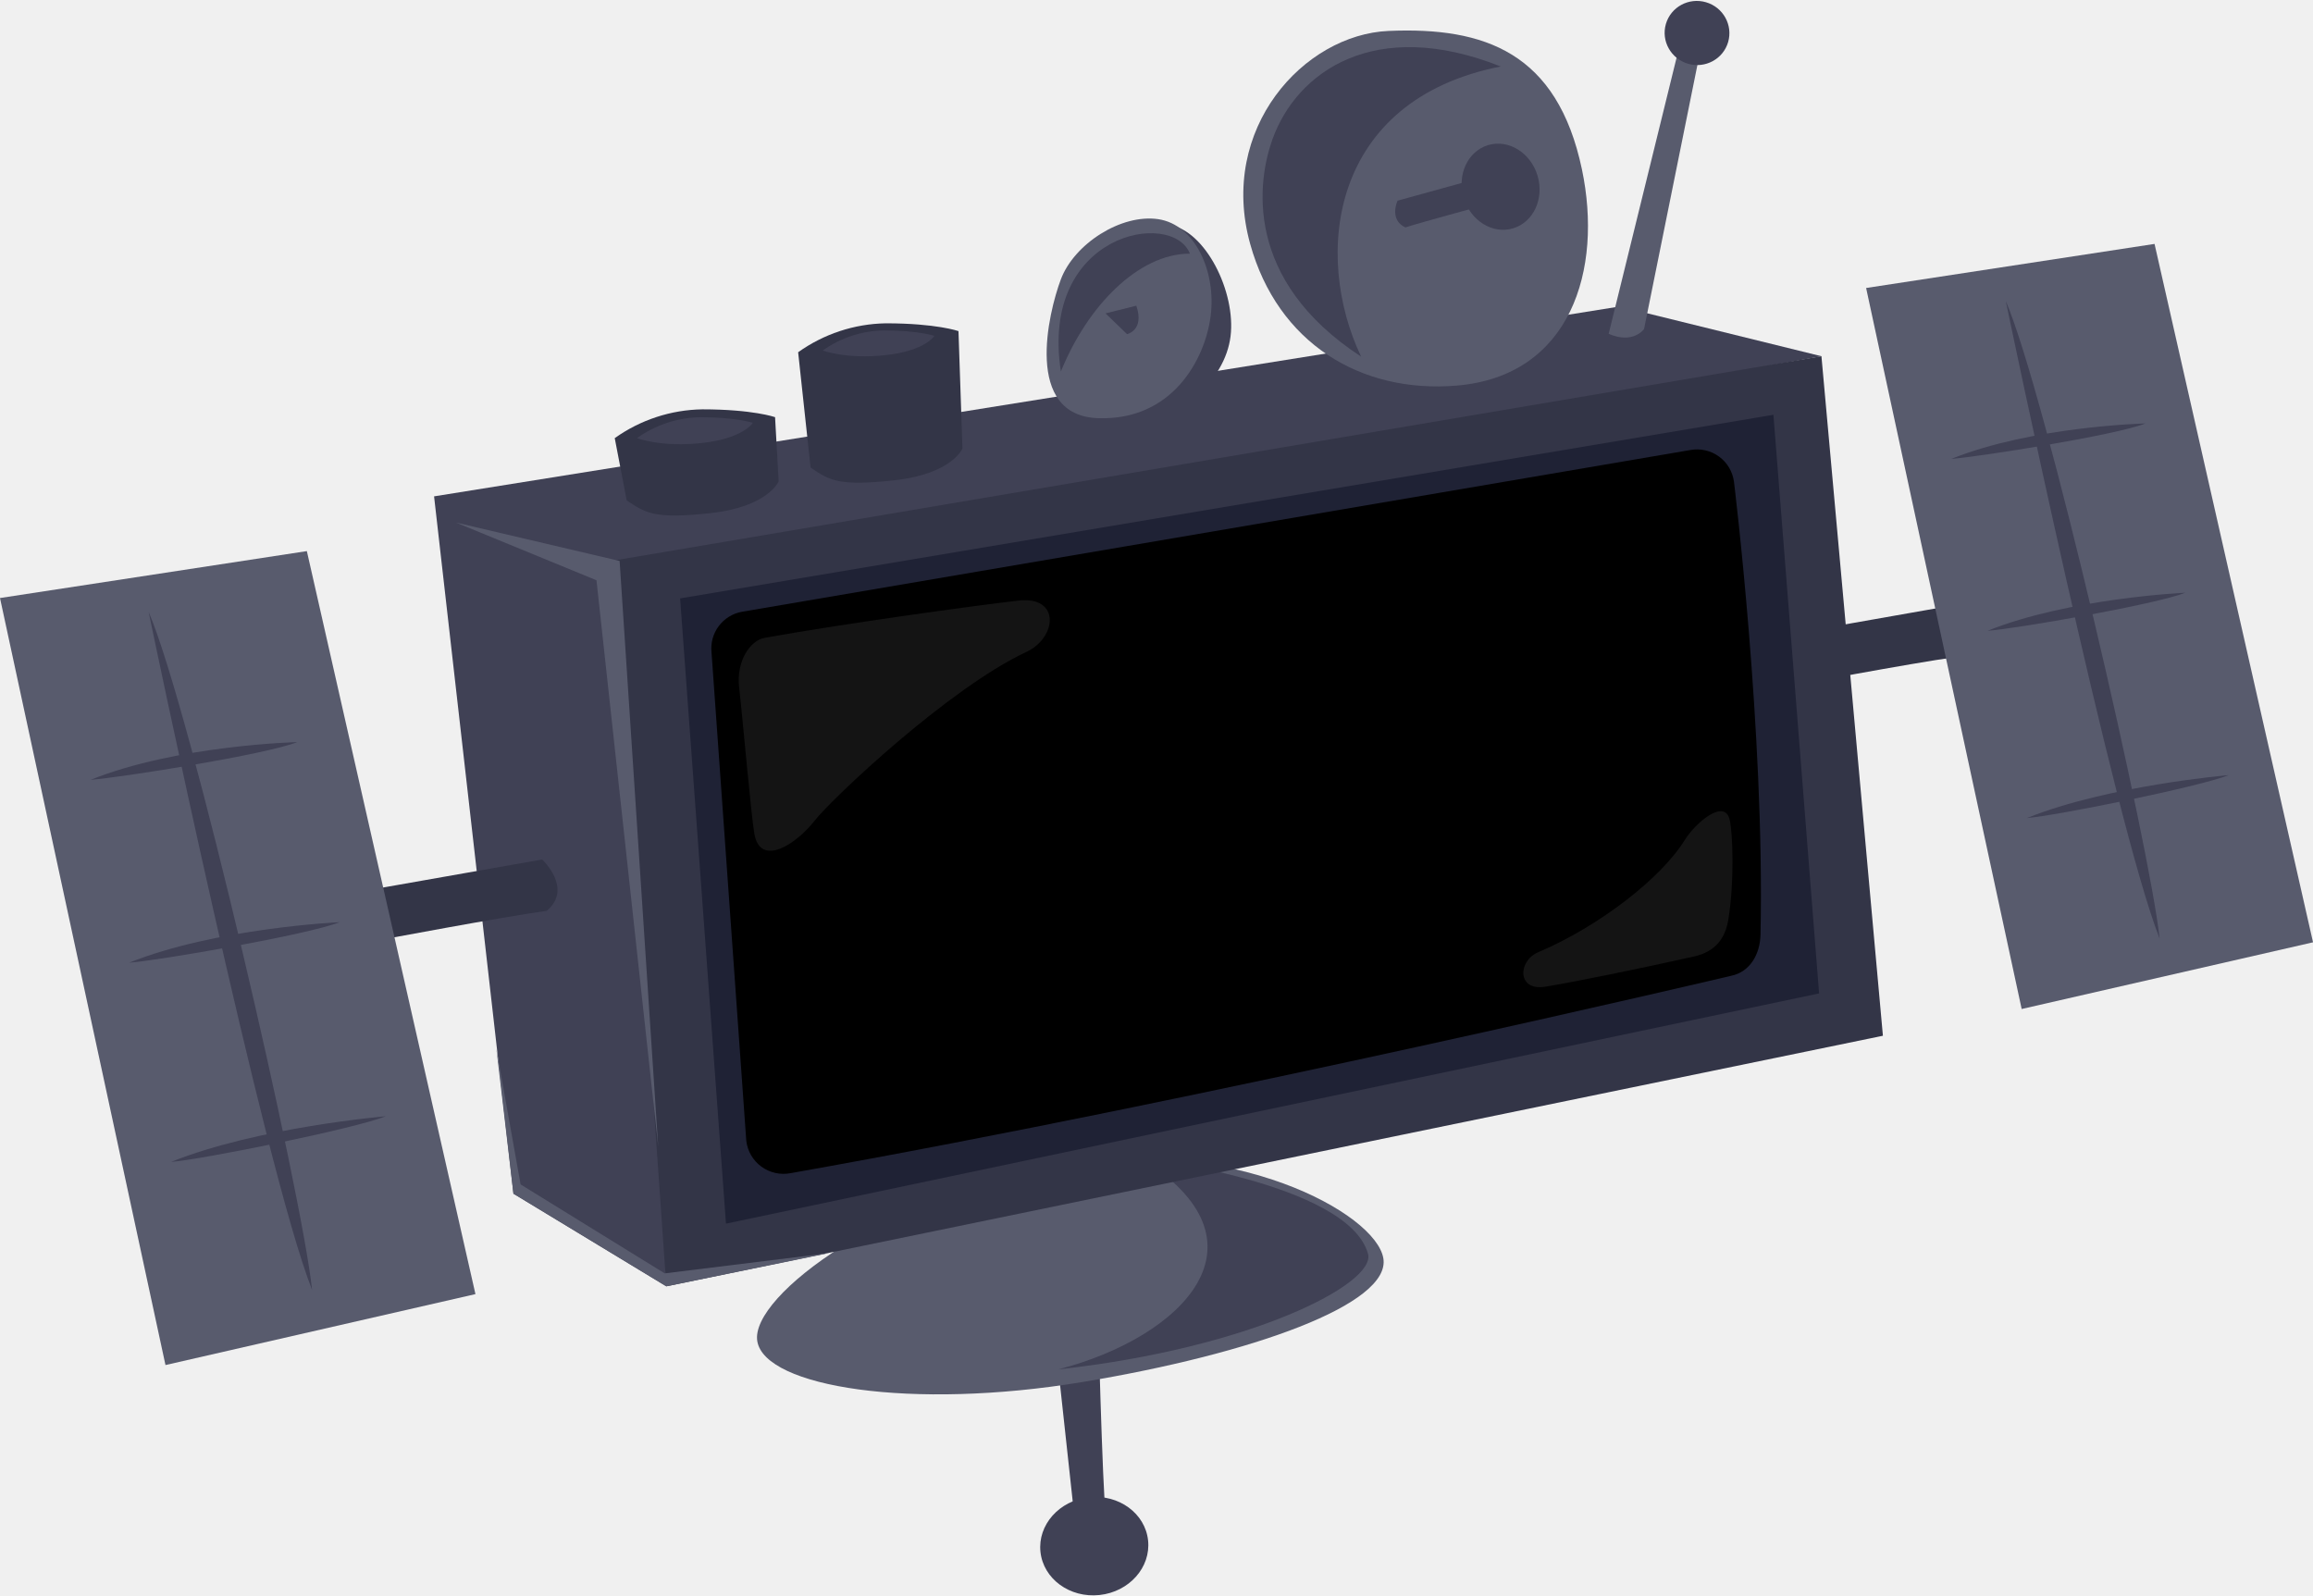
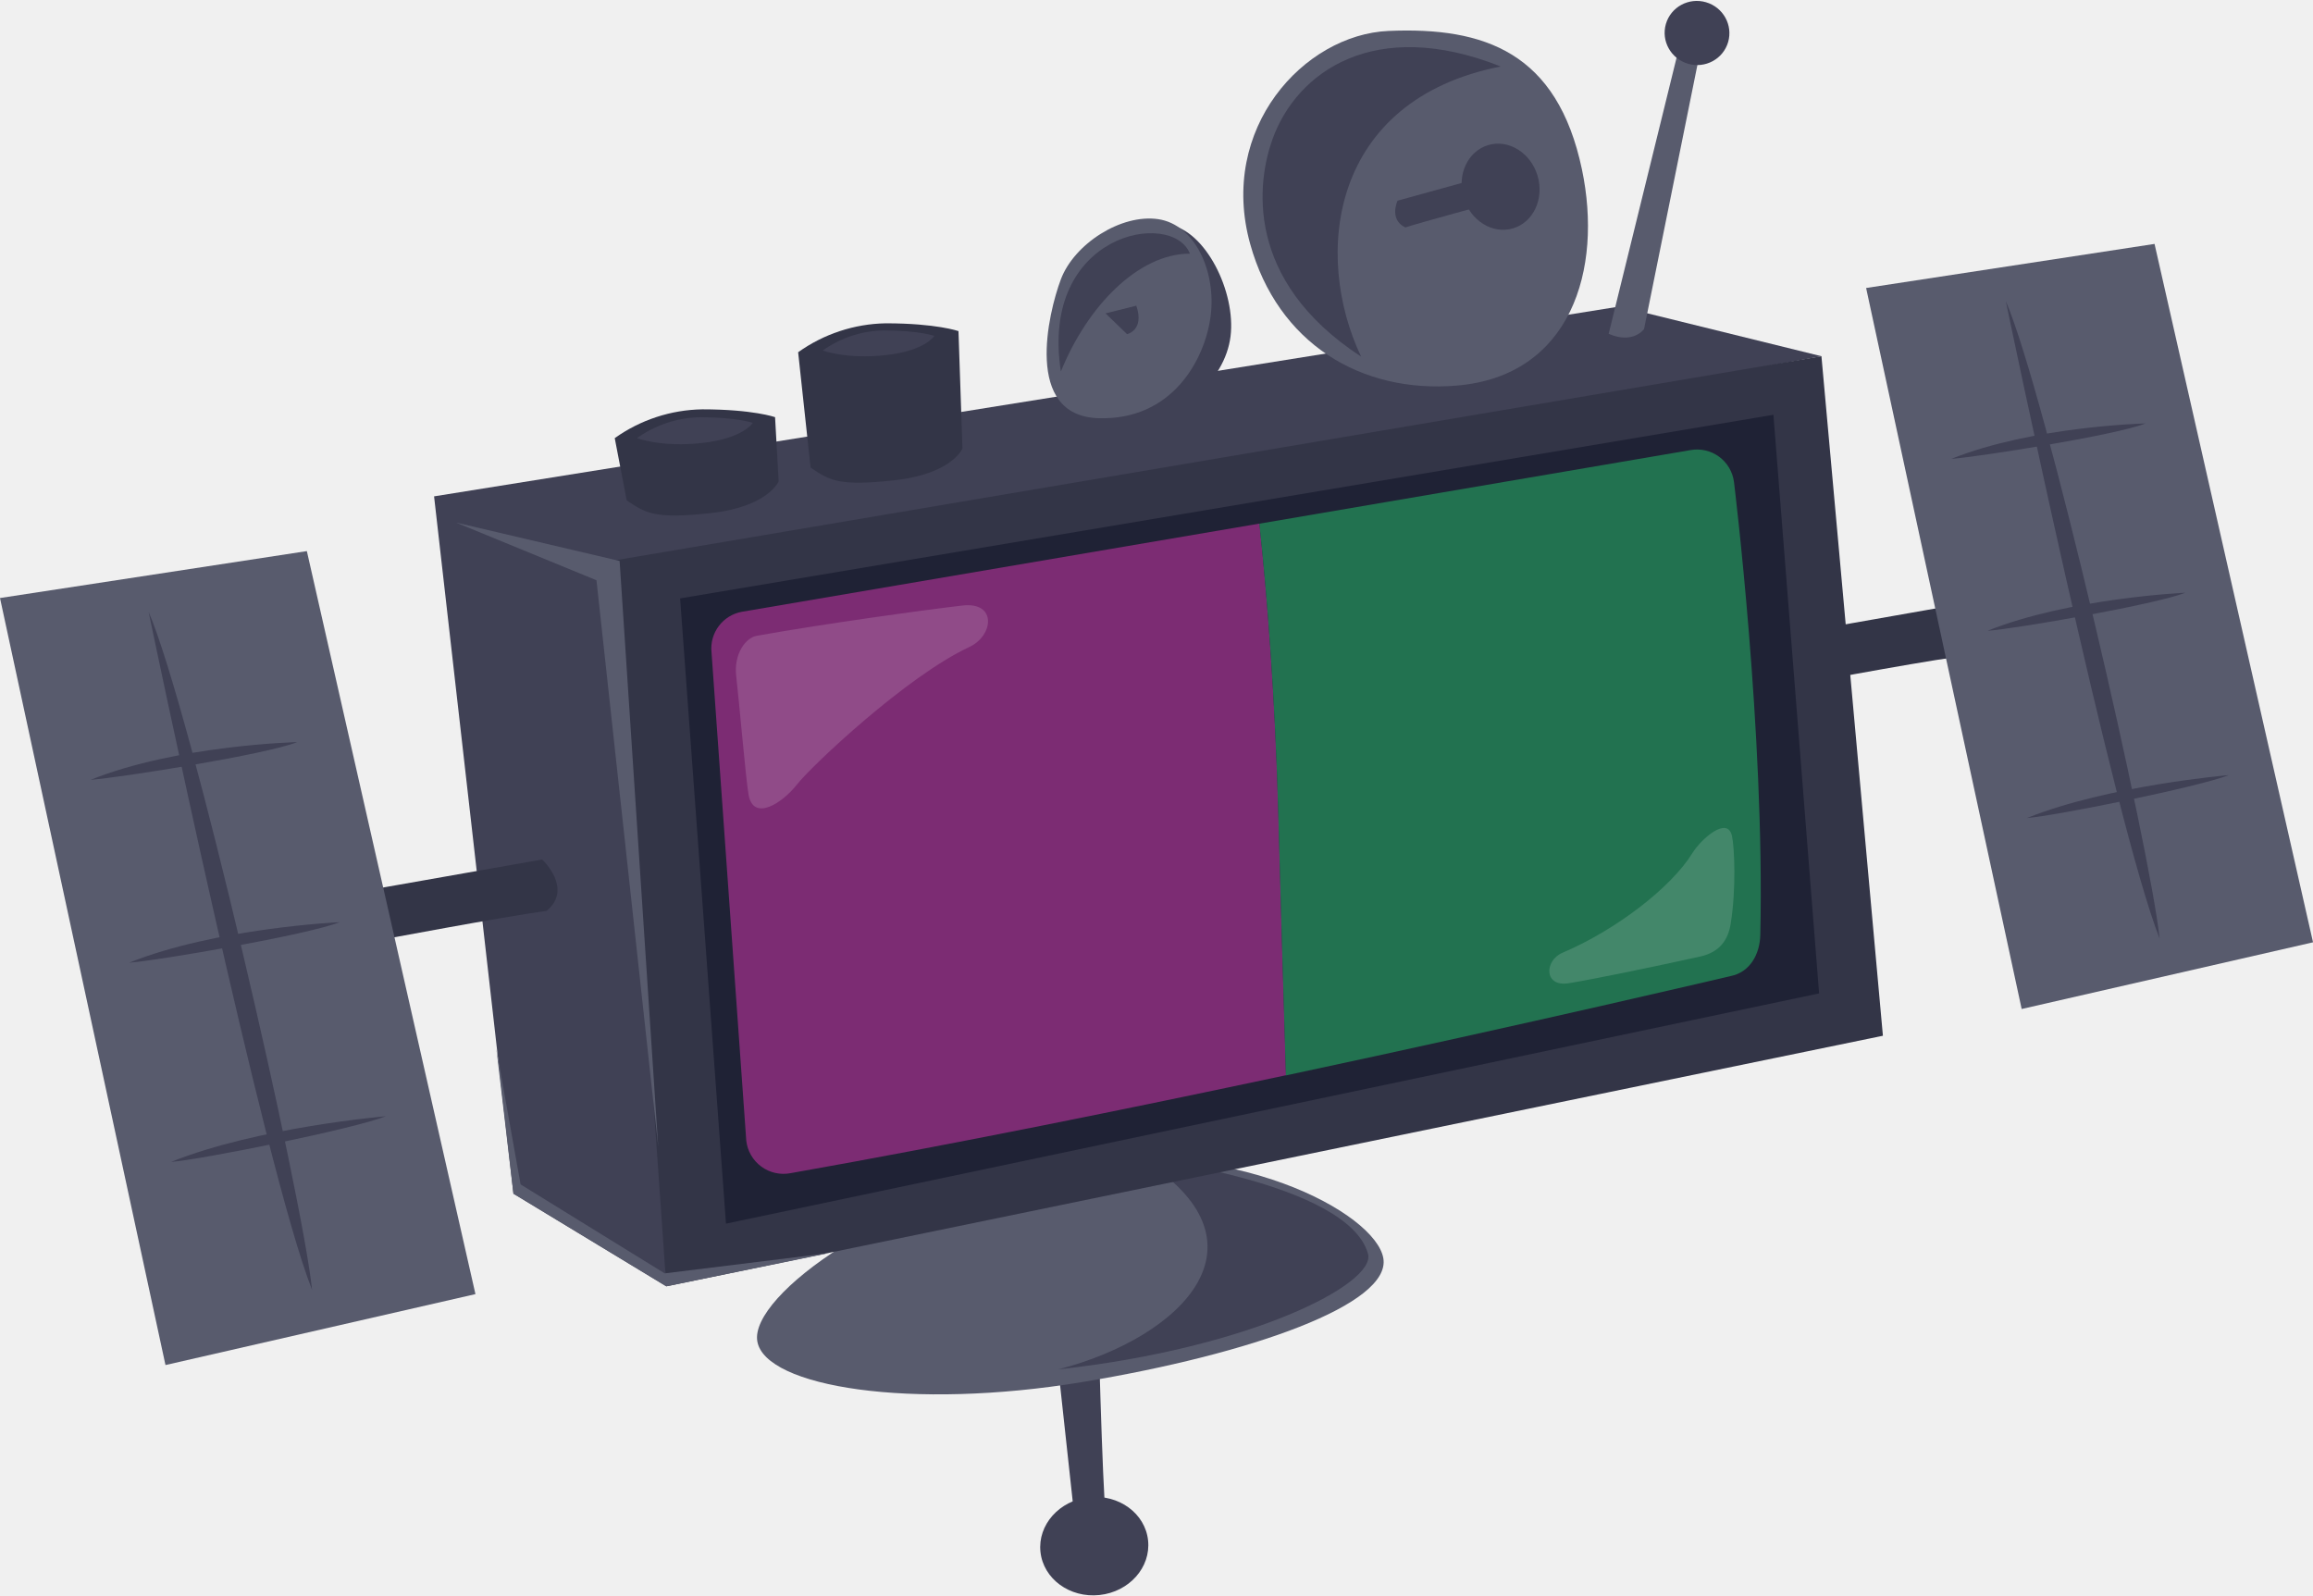
<svg xmlns="http://www.w3.org/2000/svg" viewBox="0 0 691.6 476.99">
  <g id="Layer_2" data-name="Layer 2">
    <g id="Layer_1-2" data-name="Layer 1">
      <path d="M534.1,189.79l49.41-8.7s9.34,8.69,1.34,15.36c-13.29,1.82-50.41,8.82-50.41,8.82Z" style="fill:#333547" />
      <polygon points="604.49 301.69 691.61 281.75 644.22 72.93 557.98 86.11 604.49 301.69" style="fill:#585b6d" />
      <path d="M599.74,90s32.34,156,46,190.62C642.86,253.37,611.65,117.78,599.74,90Z" style="fill:#404155" />
      <path d="M653.44,177.22s-34.82,1.6-59.17,11.39C602.86,188,644.59,180.73,653.44,177.22Z" style="fill:#404155" />
      <path d="M641.53,126.61s-33.73.82-58.09,10.6C592,136.55,632.69,130.12,641.53,126.61Z" style="fill:#404155" />
      <path d="M666.42,231.76s-36,3.05-60.36,12.83C614.65,243.93,657.57,235.27,666.42,231.76Z" style="fill:#404155" />
      <ellipse cx="327.2" cy="462.28" rx="16.18" ry="14.7" transform="translate(-47.28 37.4) rotate(-6.1)" style="fill:#404155" />
      <path d="M314.72,393.44,321.3,454a12.62,12.62,0,0,0,9.35-.48c-1-7.94-2.43-63.77-2.43-63.77Z" style="fill:#404155" />
      <path d="M323.58,413.24c51-8.45,92.36-23.32,90.05-37s-45.15-36.57-96.19-28.13-93.34,39.26-91,52.94S272.54,421.68,323.58,413.24Z" style="fill:#585b6d" />
      <path d="M340.8,346.12s62.28,7.47,68.24,28.75c2.53,9-35.17,28.28-92.57,34.57C353.76,399.8,381.83,371.31,340.8,346.12Z" style="fill:#404155" />
      <polygon points="129.79 148.41 153.52 356.91 199.23 384.61 194.28 170.32 544.62 106.51 484.28 91.64 129.79 148.41" style="fill:#404155" />
      <polygon points="184.09 167.5 199.23 384.61 563 309.69 544.62 106.51 184.09 167.5" style="fill:#333547" />
      <polygon points="203.36 178.92 217.07 365.87 543.92 297.03 530.26 124.02 203.36 178.92" style="fill:#1f2235" />
-       <path d="M212.75,195.07l10.39,146a11.2,11.2,0,0,0,13.24,9.71c125.79-22.28,281.17-59,281.17-59,5.74-1.15,8.73-6.5,8.85-12.35,1.31-60.56-7.93-135.36-7.93-135.36a11.12,11.12,0,0,0-13-9.52L221.89,182.91A11.14,11.14,0,0,0,212.75,195.07Z" />
-       <path d="M228.6,190.72c-4.13.75-8.56,6.71-7.58,15s3.53,37.83,4.54,43.59c1.8,10.17,12.59,3,17.89-3.78s40.36-39.85,63.47-50.62c9.08-4.24,10.28-16.8-2.45-15.33S252.92,186.35,228.6,190.72Z" style="fill:#141414" />
-       <path d="M506.48,286c6.59-1.47,9.43-5.58,10.32-11.16,1.88-11.78,1.26-25.72.42-29.59-1.49-6.84-10.37.91-13.42,5.85-7.08,11.47-25.62,25.87-43.86,33.61-6.17,2.62-6.35,11.69,2.08,10.32S490.4,289.6,506.48,286Z" style="fill:#141414" />
+       <path d="M376.6,156.55,221.89,182.91a11.14,11.14,0,0,0-9.14,12.16l10.39,146a11.2,11.2,0,0,0,13.24,9.71c48.52-8.59,101.44-19.34,148.15-29.29-.76-24.75-1.57-52.15-2.28-78.21C381.3,208.62,379,179.43,376.6,156.55Z" style="fill:#7c2c73" />
+       <path d="M518.47,144.1a11.12,11.12,0,0,0-13-9.52l-128.91,22c2.44,22.88,4.7,52.07,5.65,86.76.71,26.06,1.52,53.46,2.28,78.21,74.39-15.86,133-29.71,133-29.71,5.74-1.15,8.73-6.5,8.85-12.35C527.71,218.9,518.47,144.1,518.47,144.1Z" style="fill:#227250" />
+       <path d="M226.28,190.1c-3.35.6-6.94,5.44-6.14,12.15s2.86,30.67,3.68,35.34c1.46,8.25,10.2,2.45,14.51-3.06s32.72-32.32,51.45-41.05c7.37-3.43,8.34-13.62-2-12.43S246,186.55,226.28,190.1Z" style="fill:#fff;opacity:0.15" />
+       <path d="M508.37,286c5.83-1.29,8.34-4.93,9.13-9.86,1.66-10.43,1.12-22.76.37-26.19-1.32-6.05-9.17.81-11.87,5.18-6.26,10.15-22.67,22.88-38.8,29.74-5.46,2.32-5.62,10.33,1.84,9.12S494.14,289.15,508.37,286Z" style="fill:#fff;opacity:0.15" />
      <polygon points="136.35 156.25 178.35 173.5 196.81 342.83 185.27 167.73 136.35 156.25" style="fill:#585b6d" />
      <polygon points="148.43 313.66 153.52 356.91 199.23 384.61 247.9 374.67 198.75 380.74 155.66 354.14 148.43 313.66" style="fill:#585b6d" />
      <path d="M187.39,149.62,183.81,131A46.4,46.4,0,0,1,210,122.39c15.14,0,21.75,2.34,21.75,2.34l1.07,19.21s-3.16,7.57-20.19,9.46S193.07,153.4,187.39,149.62Z" style="fill:#333547" />
      <path d="M190.46,131a33.54,33.54,0,0,1,18.92-6.25c10.93,0,15.71,1.69,15.71,1.69s-2.75,4.61-15.05,6S190.46,131,190.46,131Z" style="fill:#404155" />
      <path d="M112.71,265.69l49.41-8.7s9.34,8.69,1.35,15.35c-13.3,1.82-50.42,8.82-50.42,8.82Z" style="fill:#333547" />
      <path d="M242.37,139.81l-3.72-34.49a46.45,46.45,0,0,1,26.19-8.65C280,96.67,286.59,99,286.59,99l1.19,35.12s-3.15,7.57-20.18,9.46S248,143.59,242.37,139.81Z" style="fill:#333547" />
      <path d="M246,104.8a32.33,32.33,0,0,1,18.23-6c10.53,0,15.14,1.63,15.14,1.63s-2.65,4.44-14.5,5.75S246,104.8,246,104.8Z" style="fill:#404155" />
      <polygon points="49.48 408.15 142.16 386.94 91.75 164.78 0 178.81 49.48 408.15" style="fill:#585b6d" />
      <path d="M44.43,182.92s34.4,166,48.89,202.79C90.3,356.74,57.1,212.5,44.43,182.92Z" style="fill:#404155" />
      <path d="M101.56,275.73s-37,1.71-62.95,12.12C47.75,287.15,92.15,279.47,101.56,275.73Z" style="fill:#404155" />
      <path d="M88.89,221.89s-35.88.87-61.8,11.28C36.23,232.46,79.48,225.63,88.89,221.89Z" style="fill:#404155" />
      <path d="M115.37,333.76S77.07,337,51.16,347.41C60.3,346.71,106,337.5,115.37,333.76Z" style="fill:#404155" />
      <path d="M473,50.61c6.32,30.07-3.32,61.81-37.41,64.68-28.77,2.42-53.56-12.75-61.78-42.35-9.59-34.54,16.1-62.59,41.36-63.69C444,8,465.64,15.75,473,50.61Z" style="fill:#585b6d" />
      <path d="M417.88,60s-2.66,5.66,2.33,8c4-1.33,25.84-7.25,25.84-7.25l-4.33-7.33Z" style="fill:#404155" />
      <ellipse cx="448.68" cy="55.8" rx="11.53" ry="12.99" transform="translate(2.83 130.93) rotate(-16.65)" style="fill:#404155" />
      <path d="M380.48,41.63c-4.5,12.5-8.75,42,26.5,65-14.5-30.5-9.25-76.75,41.75-86.75C411,4.88,387.73,21.49,380.48,41.63Z" style="fill:#404155" />
      <path d="M320.27,85.25c-3.74,10-11.88,40.5,10.28,41.32s35.75-12.83,37.39-26-7.45-31.77-18.53-33.41S324.25,74.59,320.27,85.25Z" style="fill:#404155" />
      <path d="M317.18,83.59c-3.75,10-11.08,40.62,11.08,41.44S360.34,107.55,362,94.42s-4.6-27.25-15.68-28.89S321.15,72.92,317.18,83.59Z" style="fill:#585b6d" />
      <path d="M355.79,75.84c-5.24-13.34-45-6.25-38.58,35.25C325.05,91.65,340.31,75.84,355.79,75.84Z" style="fill:#404155" />
      <path d="M339.76,91.4l-9.2,2.3L337,99.91S342.29,98.76,339.76,91.4Z" style="fill:#404155" />
      <path d="M481,99.81l21.15-86,6.43.46-17,84.12S488.35,103,481,99.81Z" style="fill:#585b6d" />
      <ellipse cx="506.54" cy="9.59" rx="9.58" ry="9.69" transform="matrix(0.28, -0.96, 0.96, 0.28, 356.38, 493.46)" style="fill:#404155" />
    </g>
  </g>
</svg>
